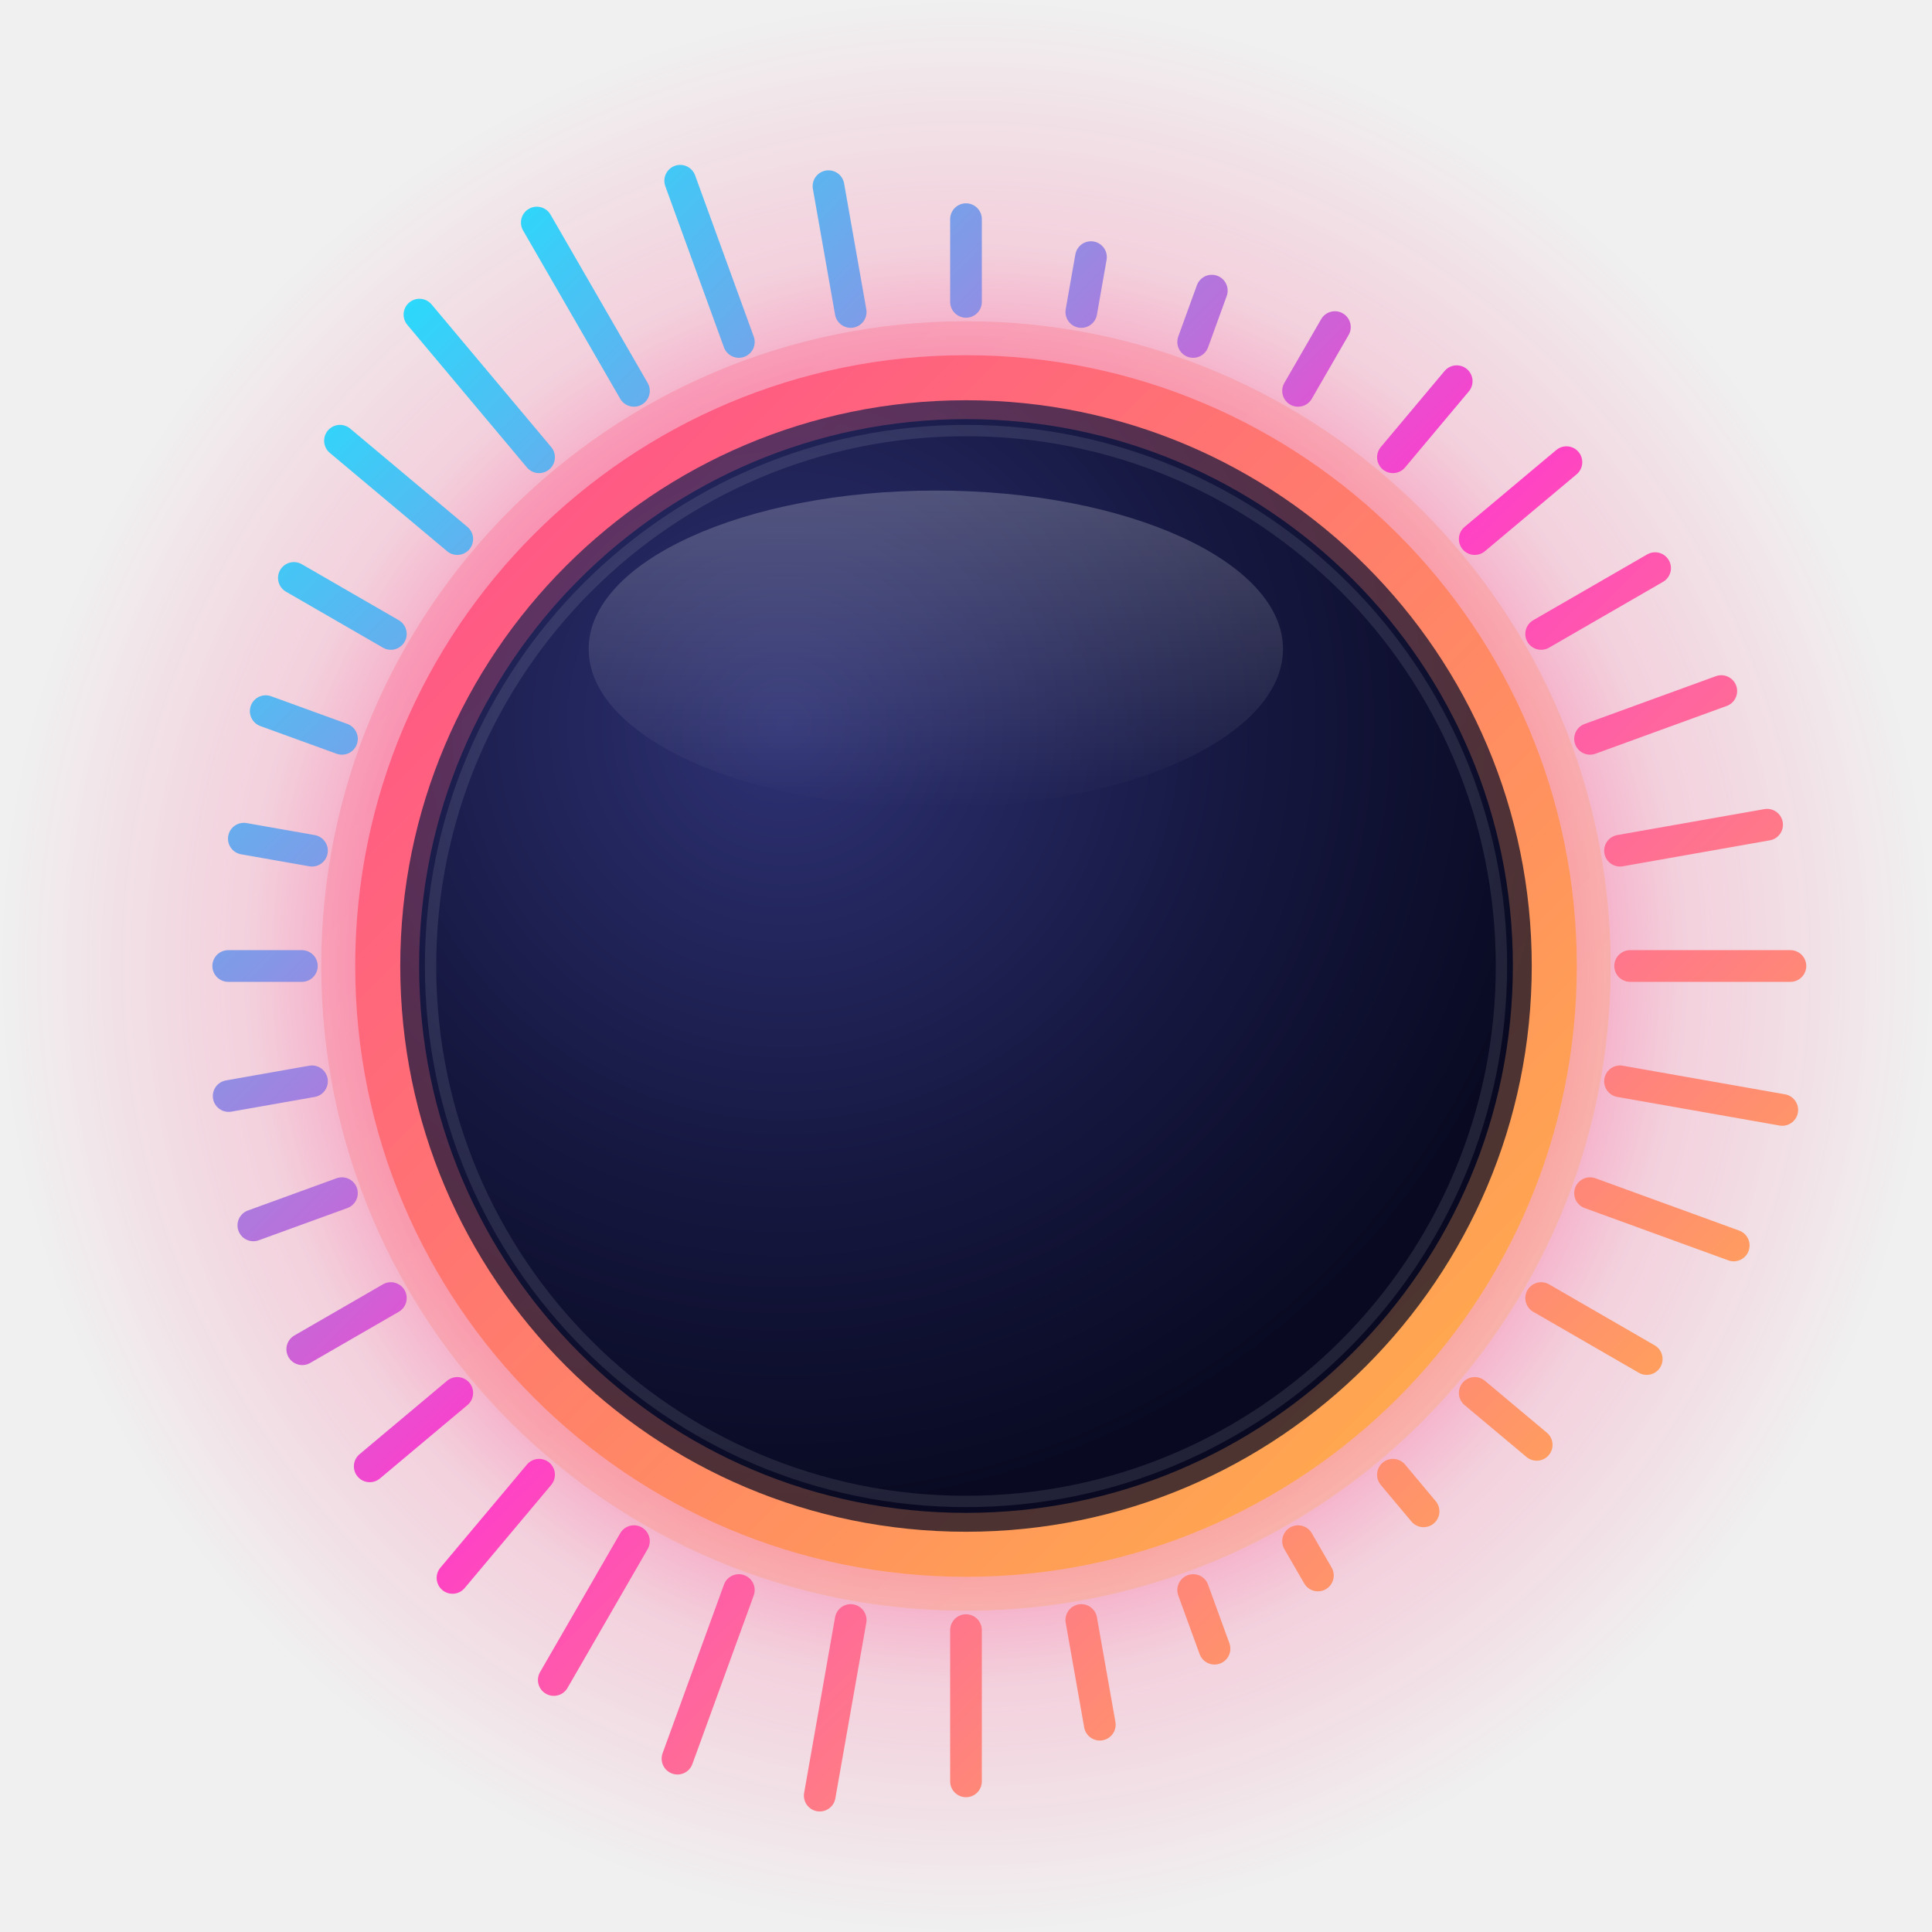
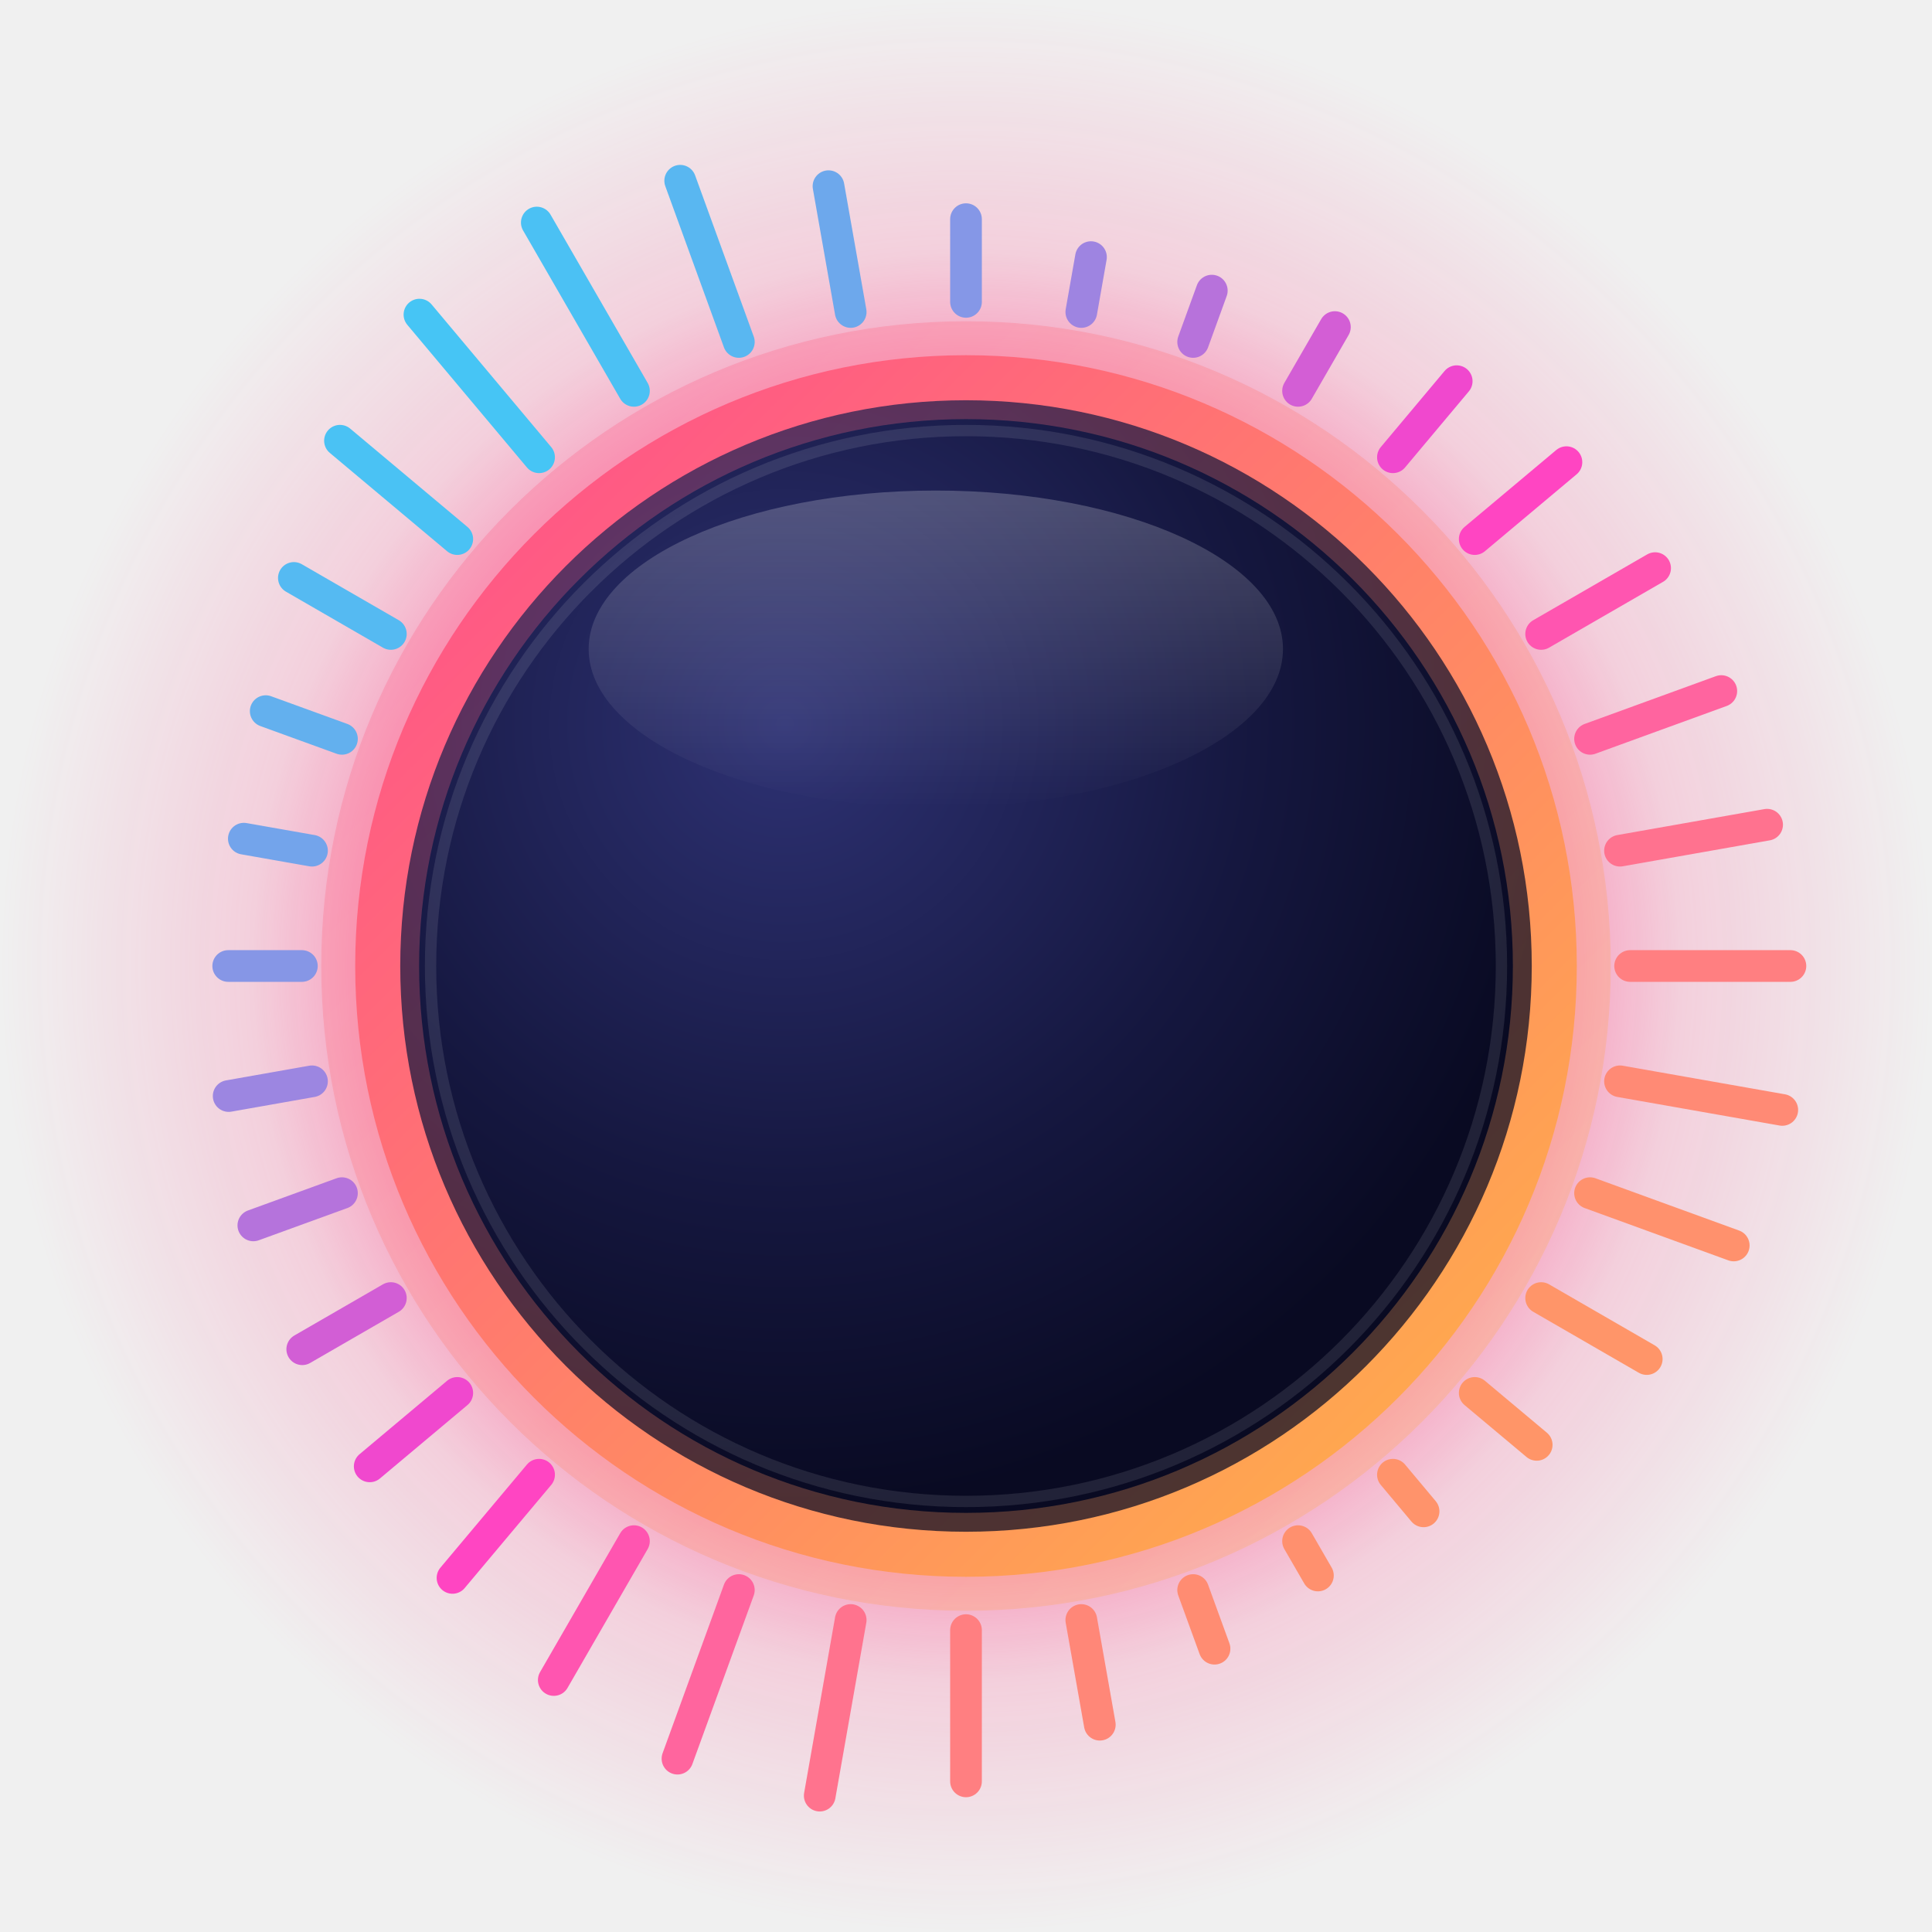
<svg xmlns="http://www.w3.org/2000/svg" viewBox="0 0 256 256">
  <defs>
    <radialGradient id="halo" cx="128" cy="128" r="128" gradientUnits="userSpaceOnUse">
      <stop offset="0.58" stop-color="#FF4D8D" stop-opacity="0.55" />
      <stop offset="0.74" stop-color="#FF4D8D" stop-opacity="0.2" />
      <stop offset="1" stop-color="#FF4D8D" stop-opacity="0" />
    </radialGradient>
    <radialGradient id="corpo" cx="104" cy="96" r="104" gradientUnits="userSpaceOnUse">
      <stop offset="0" stop-color="#2E3274" />
      <stop offset="0.6" stop-color="#15173F" />
      <stop offset="1" stop-color="#090A22" />
    </radialGradient>
    <linearGradient id="aro" x1="52" y1="52" x2="204" y2="204" gradientUnits="userSpaceOnUse">
      <stop offset="0" stop-color="#FF4D8D" />
      <stop offset="1" stop-color="#FFB347" />
    </linearGradient>
    <linearGradient id="brilho" x1="0" y1="0" x2="0" y2="1">
      <stop offset="0" stop-color="#FFFFFF" stop-opacity="0.22" />
      <stop offset="1" stop-color="#FFFFFF" stop-opacity="0" />
    </linearGradient>
-     <linearGradient id="barras" x1="40" y1="40" x2="216" y2="216" gradientUnits="userSpaceOnUse">
-       <stop offset="0" stop-color="#19E6FF" />
-       <stop offset="0.5" stop-color="#FF3DCB" />
-       <stop offset="1" stop-color="#FFB347" />
-     </linearGradient>
  </defs>
  <circle cx="128" cy="128" r="128" fill="url(#halo)" />
  <circle cx="128" cy="128" r="77.95" fill="url(#corpo)" />
  <circle cx="128" cy="128" r="78.95" fill="none" stroke="url(#aro)" stroke-opacity="0.28" stroke-width="12.97" />
  <circle cx="128" cy="128" r="77.95" fill="none" stroke="url(#aro)" stroke-opacity="1" stroke-width="5.97" />
  <circle cx="128" cy="128" r="70.95" fill="none" stroke="#FFFFFF" stroke-opacity="0.1" stroke-width="1.5" />
  <ellipse cx="124" cy="86" rx="46" ry="21" fill="url(#brilho)" />
-   <g stroke="url(#barras)" stroke-width="4.2" stroke-linecap="round">
-     <line x1="216" y1="128" x2="237.24" y2="128" />
-     <line x1="214.66" y1="143.28" x2="236.16" y2="147.07" />
-     <line x1="210.69" y1="158.1" x2="229.73" y2="165.03" />
-     <line x1="204.21" y1="172" x2="218.2" y2="180.08" />
-     <line x1="195.41" y1="184.57" x2="203.62" y2="191.45" />
-     <line x1="184.57" y1="195.41" x2="188.63" y2="200.26" />
-     <line x1="172" y1="204.21" x2="174.63" y2="208.76" />
-     <line x1="158.1" y1="210.69" x2="160.93" y2="218.46" />
-     <line x1="143.28" y1="214.66" x2="145.73" y2="228.53" />
-     <line x1="128" y1="216" x2="128" y2="236.04" />
-     <line x1="112.72" y1="214.66" x2="108.62" y2="237.93" />
-     <line x1="97.9" y1="210.69" x2="89.77" y2="233.03" />
-     <line x1="84" y1="204.21" x2="73.38" y2="222.61" />
-     <line x1="71.43" y1="195.41" x2="59.96" y2="209.08" />
-     <line x1="60.59" y1="184.57" x2="48.99" y2="194.3" />
-     <line x1="51.79" y1="172" x2="40.05" y2="178.78" />
-     <line x1="45.31" y1="158.1" x2="33.57" y2="162.37" />
-     <line x1="41.34" y1="143.28" x2="30.3" y2="145.23" />
-     <line x1="40" y1="128" x2="30.24" y2="128" />
-     <line x1="41.34" y1="112.72" x2="32.31" y2="111.13" />
-     <line x1="45.31" y1="97.9" x2="35.21" y2="94.23" />
-     <line x1="51.79" y1="84" x2="38.94" y2="76.58" />
-     <line x1="60.59" y1="71.43" x2="45.05" y2="58.4" />
-     <line x1="71.43" y1="60.59" x2="55.58" y2="41.69" />
-     <line x1="84" y1="51.79" x2="71.13" y2="29.49" />
-     <line x1="97.9" y1="45.31" x2="90.13" y2="23.95" />
-     <line x1="112.72" y1="41.34" x2="109.78" y2="24.67" />
-     <line x1="128" y1="40" x2="128" y2="29.04" />
-     <line x1="143.28" y1="41.34" x2="144.56" y2="34.07" />
-     <line x1="158.1" y1="45.31" x2="160.57" y2="38.51" />
-     <line x1="172" y1="51.79" x2="176.88" y2="43.34" />
-     <line x1="184.57" y1="60.59" x2="193.02" y2="50.51" />
-     <line x1="195.41" y1="71.43" x2="207.56" y2="61.24" />
-     <line x1="204.21" y1="84" x2="219.31" y2="75.28" />
-     <line x1="210.69" y1="97.9" x2="228.08" y2="91.57" />
-     <line x1="214.66" y1="112.72" x2="234.15" y2="109.28" />
+   <g stroke-width="4.2" stroke-linecap="round">
+     <line x1="216" y1="128" x2="237.24" y2="128" stroke="#FF7F81" />
+     <line x1="214.66" y1="143.28" x2="236.16" y2="147.07" stroke="#FF8A75" />
+     <line x1="210.69" y1="158.1" x2="229.73" y2="165.03" stroke="#FF916D" />
+     <line x1="204.21" y1="172" x2="218.2" y2="180.08" stroke="#FF9569" />
+     <line x1="195.41" y1="184.57" x2="203.62" y2="191.45" stroke="#FF9568" />
+     <line x1="184.57" y1="195.41" x2="188.63" y2="200.26" stroke="#FF936B" />
+     <line x1="172" y1="204.21" x2="174.63" y2="208.76" stroke="#FF906E" />
+     <line x1="158.1" y1="210.69" x2="160.93" y2="218.46" stroke="#FF8C72" />
+     <line x1="143.28" y1="214.66" x2="145.73" y2="228.53" stroke="#FF8778" />
+     <line x1="128" y1="216" x2="128" y2="236.04" stroke="#FF7F81" />
+     <line x1="112.72" y1="214.66" x2="108.62" y2="237.93" stroke="#FF738E" />
+     <line x1="97.9" y1="210.69" x2="89.77" y2="233.03" stroke="#FF659E" />
+     <line x1="84" y1="204.21" x2="73.38" y2="222.61" stroke="#FF55B0" />
+     <line x1="71.43" y1="195.41" x2="59.96" y2="209.08" stroke="#FF45C2" />
+     <line x1="60.59" y1="184.57" x2="48.99" y2="194.3" stroke="#F048CE" />
+     <line x1="51.79" y1="172" x2="40.05" y2="178.78" stroke="#D25ED5" />
+     <line x1="45.31" y1="158.1" x2="33.57" y2="162.37" stroke="#B573DC" />
+     <line x1="41.34" y1="143.28" x2="30.3" y2="145.23" stroke="#9C86E1" />
+     <line x1="40" y1="128" x2="30.24" y2="128" stroke="#8696E6" />
+     <line x1="41.34" y1="112.72" x2="32.31" y2="111.13" stroke="#73A4EB" />
+     <line x1="45.31" y1="97.9" x2="35.21" y2="94.23" stroke="#63B0EE" />
+     <line x1="51.79" y1="84" x2="38.94" y2="76.58" stroke="#55BAF2" />
+     <line x1="60.59" y1="71.43" x2="45.05" y2="58.4" stroke="#4AC2F4" />
+     <line x1="71.43" y1="60.59" x2="55.58" y2="41.69" stroke="#46C5F5" />
+     <line x1="84" y1="51.79" x2="71.13" y2="29.49" stroke="#4BC1F4" />
+     <line x1="97.9" y1="45.31" x2="90.13" y2="23.95" stroke="#59B7F1" />
+     <line x1="112.72" y1="41.34" x2="109.78" y2="24.67" stroke="#6DA8EC" />
+     <line x1="128" y1="40" x2="128" y2="29.04" stroke="#8597E7" />
+     <line x1="143.28" y1="41.34" x2="144.56" y2="34.07" stroke="#9E84E1" />
+     <line x1="158.1" y1="45.31" x2="160.57" y2="38.51" stroke="#B772DB" />
+     <line x1="172" y1="51.79" x2="176.88" y2="43.34" stroke="#D35ED5" />
+     <line x1="184.57" y1="60.59" x2="193.02" y2="50.51" stroke="#F048CE" />
+     <line x1="195.41" y1="71.43" x2="207.56" y2="61.24" stroke="#FF45C2" />
+     <line x1="204.21" y1="84" x2="219.31" y2="75.28" stroke="#FF55B0" />
+     <line x1="210.69" y1="97.9" x2="228.08" y2="91.57" stroke="#FF649F" />
+     <line x1="214.66" y1="112.72" x2="234.15" y2="109.28" stroke="#FF728F" />
  </g>
</svg>
